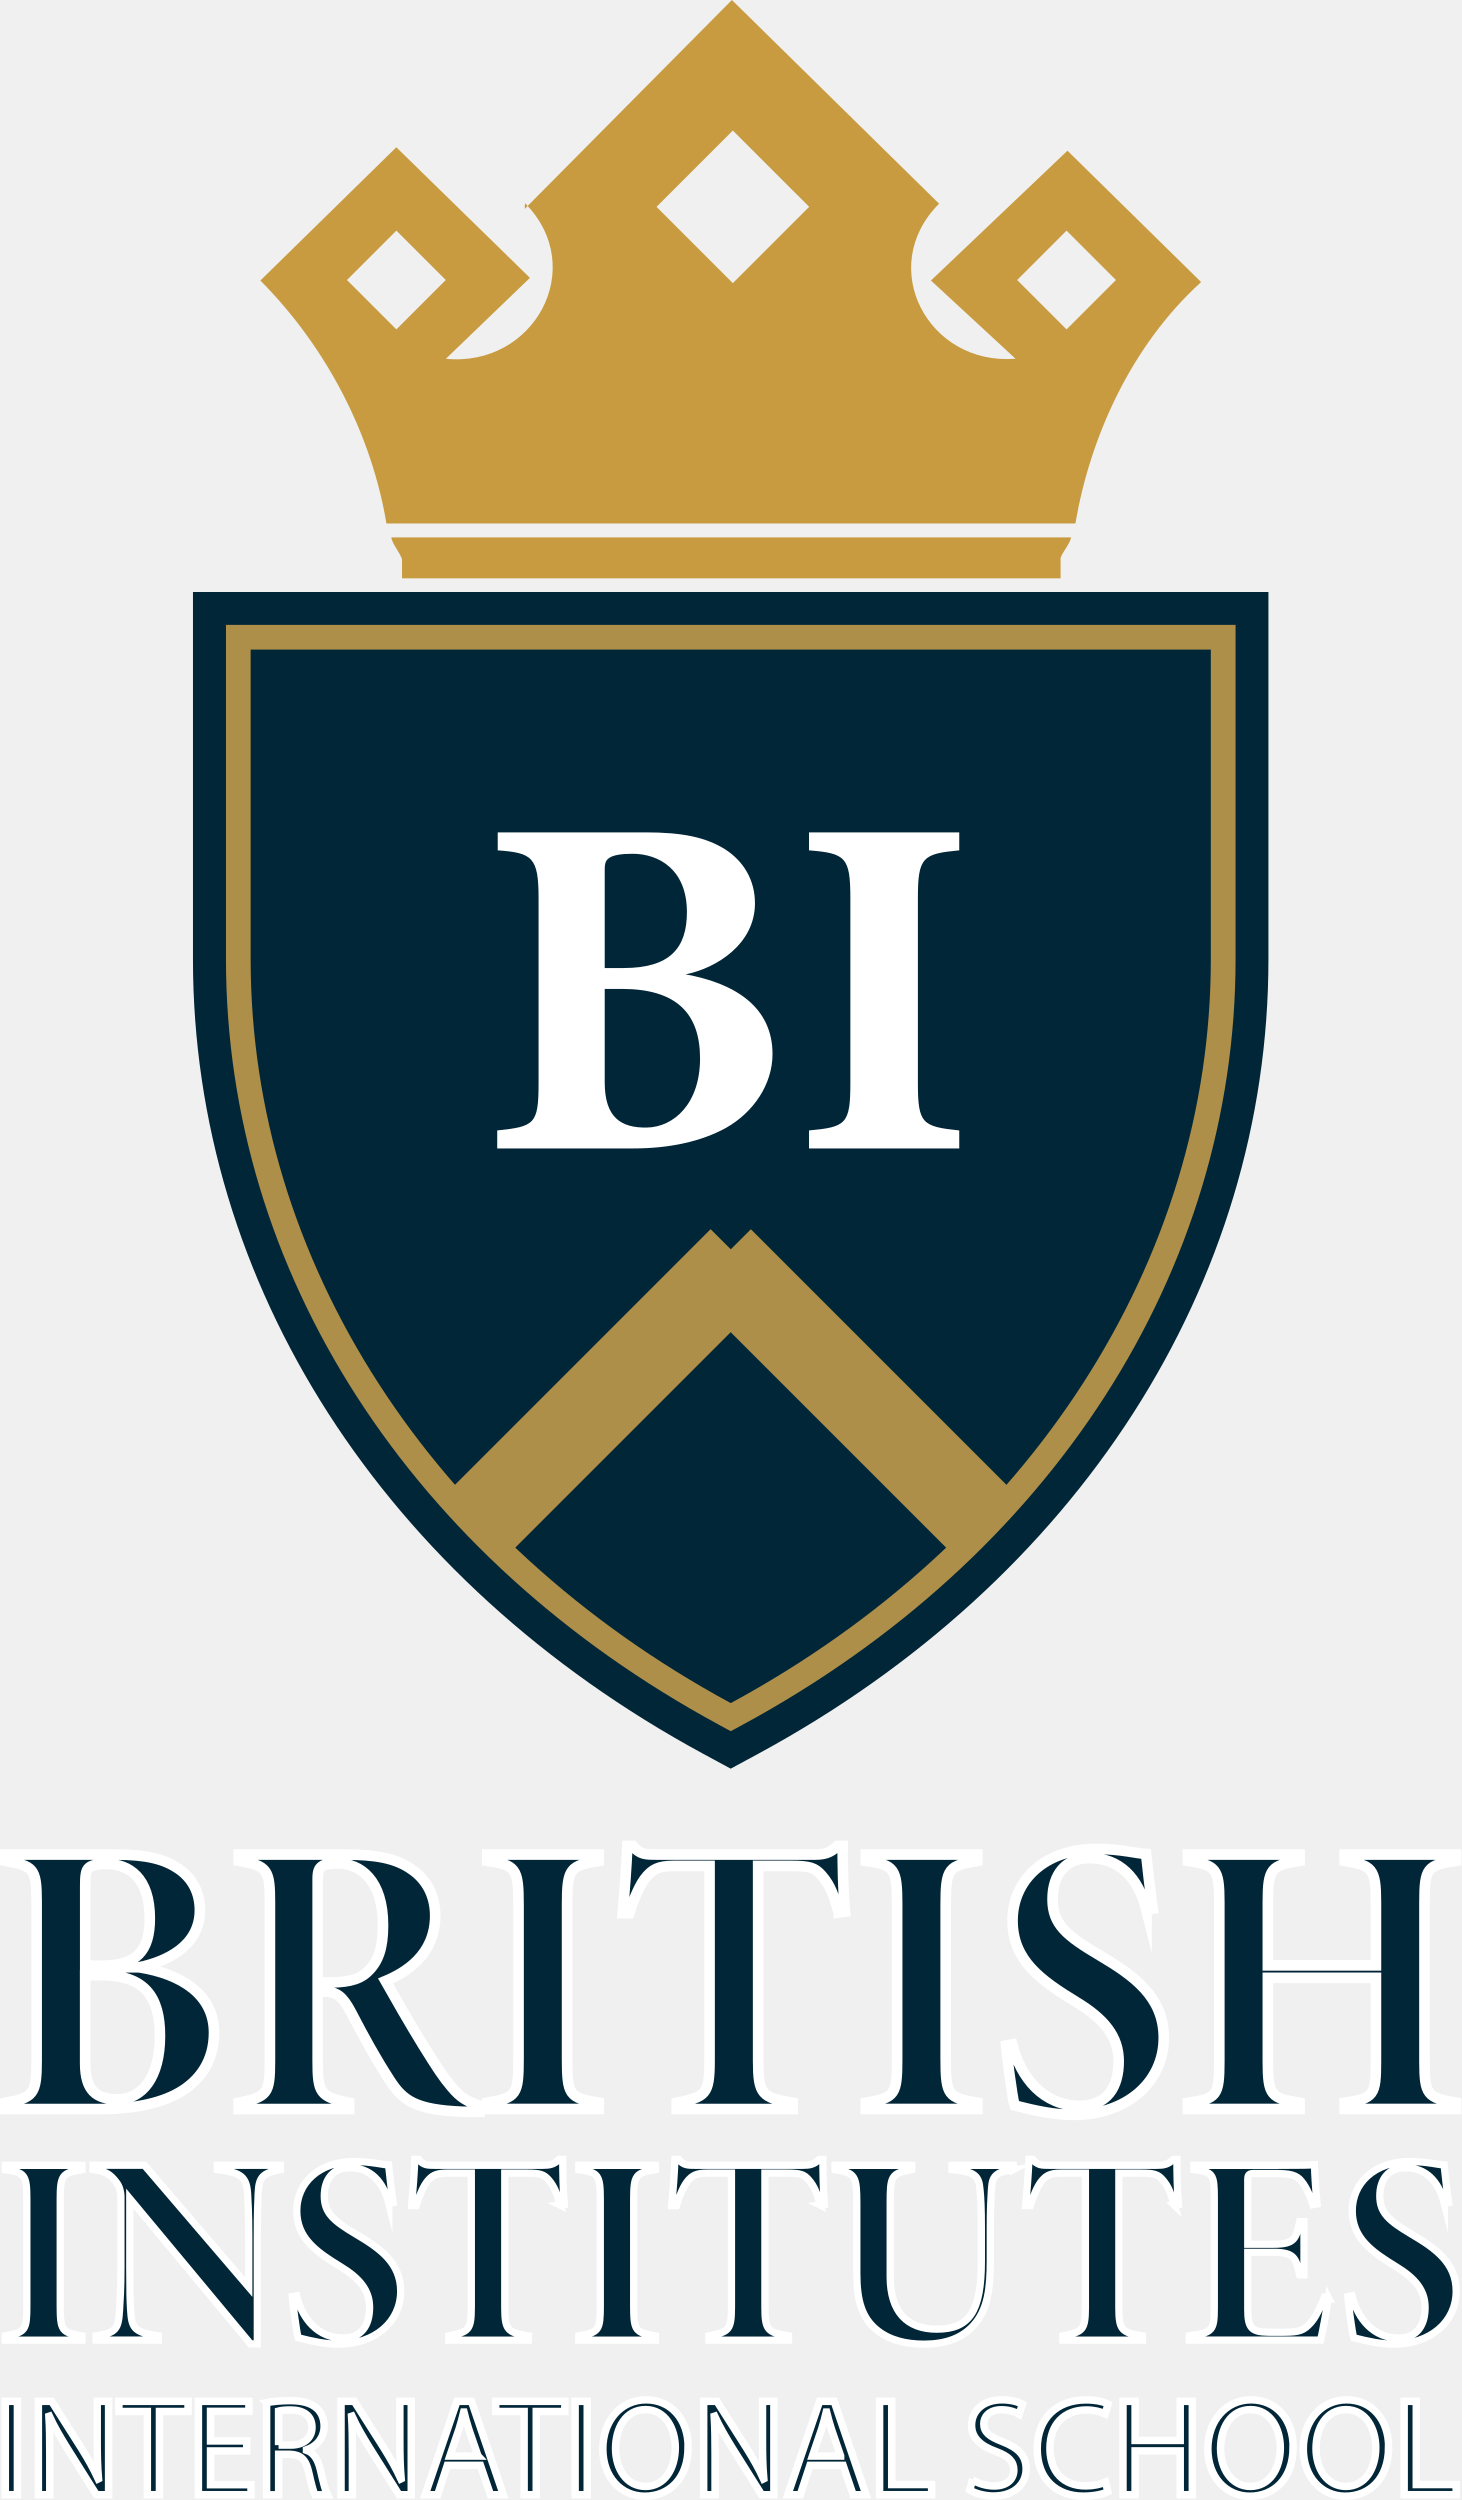
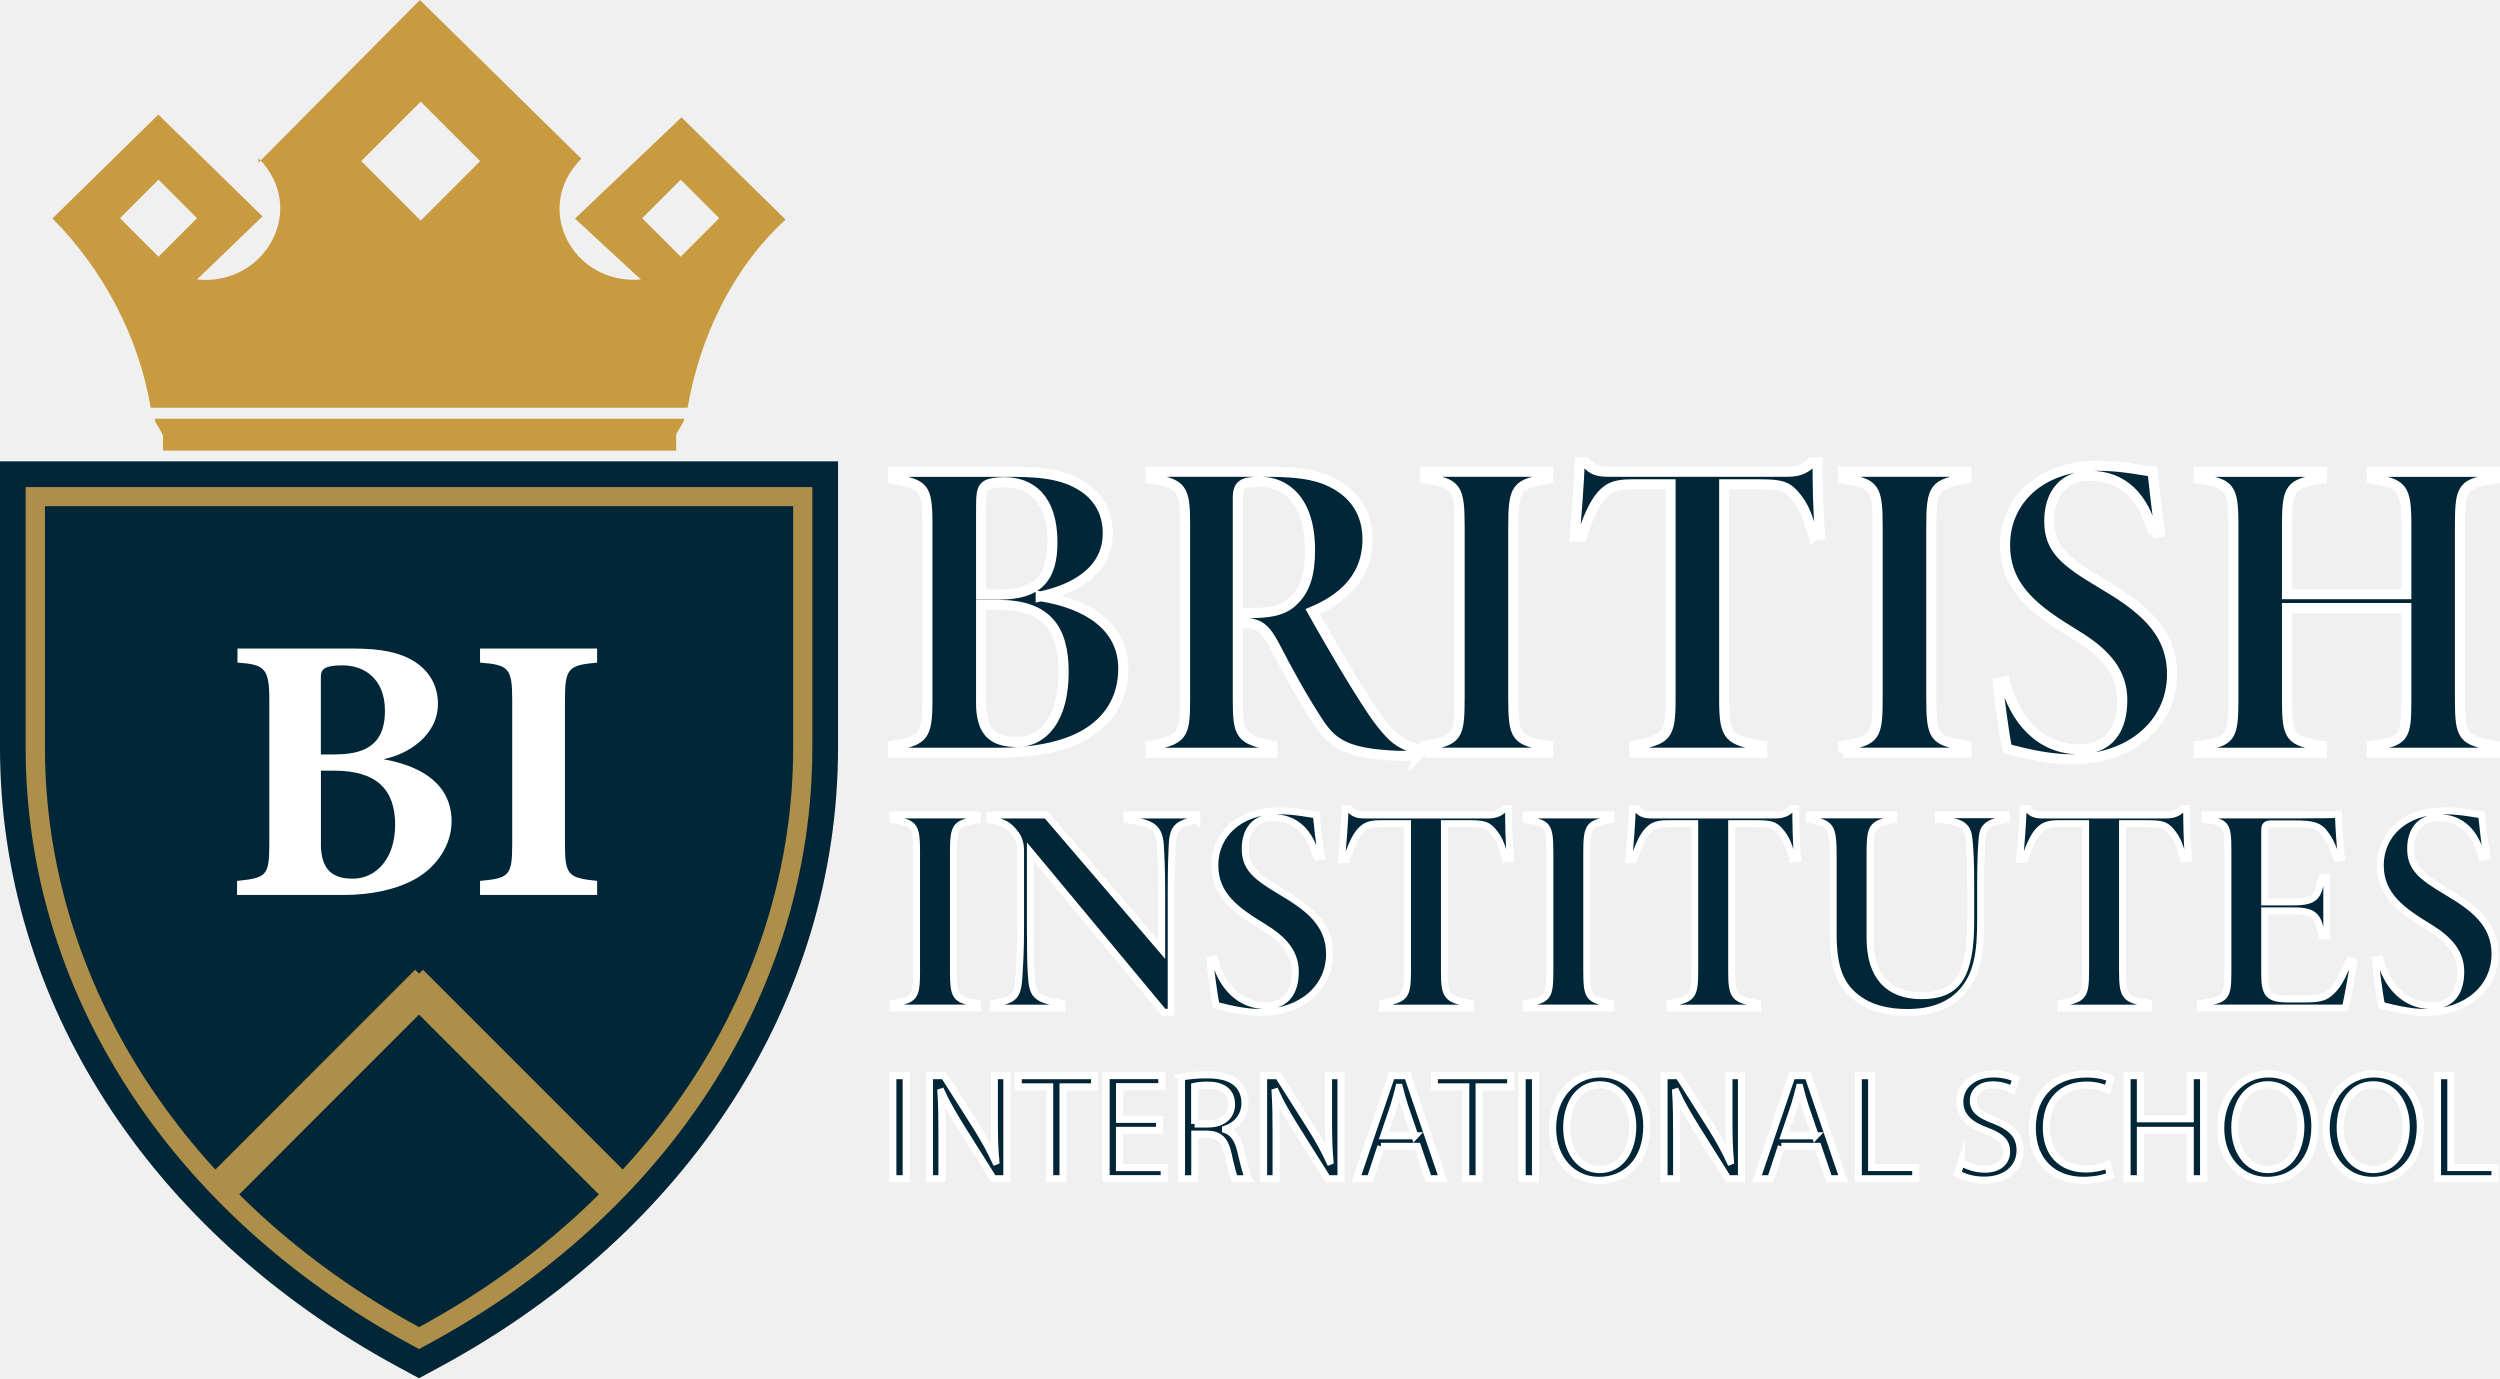
- <svg xmlns="http://www.w3.org/2000/svg" id="Livello_1" data-name="Livello 1" viewBox="0 0 201.46 344.62">
+ <svg xmlns="http://www.w3.org/2000/svg" id="Livello_1" viewBox="0 0 362.78 200">
  <defs>
-     <style>
-       .cls-1 {
-         fill: #fff;
-       }
- 
-       .cls-2 {
-         stroke-width: 1.03px;
-       }
- 
-       .cls-2, .cls-3, .cls-4, .cls-5 {
-         fill: #012638;
-       }
- 
-       .cls-2, .cls-4, .cls-5 {
-         stroke: #fff;
-       }
- 
-       .cls-2, .cls-4, .cls-5, .cls-6 {
-         stroke-miterlimit: 10;
-       }
- 
-       .cls-4 {
-         stroke-width: 1px;
-       }
- 
-       .cls-5 {
-         stroke-width: 1.46px;
-       }
- 
-       .cls-7, .cls-6 {
-         fill: #ae8f49;
-       }
- 
-       .cls-6 {
-         stroke: #ae8f49;
-         stroke-width: 12px;
-       }
- 
-       .cls-8 {
-         fill: #c89b40;
-       }
-     </style>
+     <style>.cls-1{stroke-width:1.03px;}.cls-1,.cls-2,.cls-3{stroke:#fff;}.cls-1,.cls-2,.cls-3,.cls-4{fill:#012638;}.cls-1,.cls-2,.cls-3,.cls-5{stroke-miterlimit:10;}.cls-2{stroke-width:1.46px;}.cls-6{fill:#fff;}.cls-5{fill:none;stroke:#ae8f49;stroke-width:5px;}.cls-7{fill:#ae8f49;}.cls-8{fill:#c89b40;}</style>
  </defs>
-   <g>
-     <g>
-       <g>
-         <g>
-           <path class="cls-3" d="M100.73,243.81l-3.79-2.05c-44.05-23.86-70.34-64.8-70.34-109.51v-50.64h148.25v50.64c0,44.72-26.3,85.66-70.34,109.51l-3.79,2.05ZM42.5,97.5v34.74c0,37.51,21.68,72.15,58.23,93.41,36.55-21.27,58.23-55.9,58.23-93.41v-34.74H42.5Z" />
-           <path class="cls-7" d="M100.73,238.64l-1.62-.88c-42.56-23.05-67.96-62.5-67.96-105.52v-46.1h139.17v46.1c0,43.02-25.41,82.47-67.96,105.52l-1.62.88ZM37.96,92.96v39.28c0,39.93,23.43,76.68,62.77,98.64,39.34-21.95,62.77-58.7,62.77-98.64v-39.28H37.96Z" />
-           <path class="cls-3" d="M34.55,89.55v42.69c0,41.53,24.96,80.2,66.18,102.53h0c41.22-22.33,66.18-60.99,66.18-102.53v-42.69H34.55Z" />
-         </g>
-         <g>
-           <line class="cls-6" x1="64.9" y1="210.98" x2="102.2" y2="173.68" />
-           <line class="cls-6" x1="136.56" y1="210.99" x2="99.26" y2="173.69" />
-         </g>
-       </g>
-       <g>
-         <path class="cls-8" d="M53.94,74.08c.05.81,1.48,2.5,1.48,3.13v2.51h90.78v-2.73c0-.56,1.38-2.1,1.43-2.91H53.94Z" />
-         <path class="cls-8" d="M147.15,20.77l-18.82,17.9,11.66,10.78c-12.08.98-19.26-12.66-10.54-21.37L100.89,0l-28.56,28.8.04-.79c8.79,8.87,1.26,22.64-10.91,21.45l11.59-11.16-18.42-18-18.74,18.37c9.33,9.4,15.37,21.47,17.38,33.49h94.97c2.04-11.95,7.7-24.53,17.33-33.28l-18.42-18.1ZM54.64,45.41l-6.81-6.81,6.81-6.81,6.81,6.81-6.81,6.81ZM101.02,39.03l-10.52-10.52,10.52-10.52,10.52,10.52-10.52,10.52ZM147.02,45.41l-6.81-6.81,6.81-6.81,6.81,6.81-6.81,6.81Z" />
-       </g>
-     </g>
-     <g>
-       <path class="cls-1" d="M94.49,134.31c7.04,1.27,12,4.63,12,10.99,0,4.16-2.61,8.04-6.44,10.19-3.42,1.88-7.78,2.82-12.74,2.82h-18.77v-2.48c5.16-.54,5.7-.87,5.7-6.5v-25.54c0-5.63-.87-6.23-5.63-6.57v-2.48h20.38c5.09,0,8.31.67,10.99,2.35,2.48,1.61,4.09,4.16,4.09,7.44,0,5.56-5.23,8.92-9.59,9.79ZM85.98,133.44c6.37,0,8.71-2.75,8.71-7.71,0-5.83-3.82-8.04-7.51-8.04-1.61,0-2.61.2-3.15.54-.74.47-.67,1.07-.67,2.48v12.74h2.61ZM83.36,149.2c0,4.83,2.21,6.3,5.83,6.23,3.69-.07,7.31-3.28,7.31-9.52s-3.28-9.59-10.79-9.59h-2.35v12.87Z" />
-       <path class="cls-1" d="M111.52,158.31v-2.48c5.09-.47,5.7-.87,5.7-6.5v-25.54c0-5.63-.67-6.17-5.7-6.57v-2.48h20.71v2.48c-5.03.47-5.7.94-5.7,6.57v25.54c0,5.56.6,5.97,5.7,6.5v2.48h-20.71Z" />
-     </g>
-   </g>
-   <g>
-     <g>
-       <path class="cls-5" d="M19.19,271.19c5.83.92,10.31,3.78,10.31,9.01,0,3.94-2,6.64-4.8,8.26s-6.75,2.27-10.85,2.27H.73v-.86c3.83-.7,4.32-1.13,4.32-5.78v-22.02c0-4.7-.54-4.8-4.32-5.56v-.86h15.11c4.48,0,6.8.65,8.74,1.94,1.89,1.29,2.97,3.24,2.97,5.72,0,4.91-4.53,7.07-8.37,7.88ZM14.01,270.97c4.86,0,6.64-2.05,6.64-6.53,0-5.61-2.86-7.5-5.99-7.5-.92,0-1.94.11-2.37.49-.49.38-.54,1.19-.54,2.64v10.9h2.27ZM11.74,284.41c0,3.72,1.46,4.97,4.48,4.97,3.35,0,5.83-2.97,5.83-8.74,0-5.4-2.1-8.37-8.15-8.37h-2.16v12.14Z" />
-       <path class="cls-5" d="M66.19,291.1h-2.43c-6.48-.27-8.2-1.51-10.04-4.37-1.89-2.91-3.56-5.94-5.29-9.28-1.19-2.27-2-2.91-3.83-2.91h-.81v9.5c0,4.53.32,4.97,4.32,5.83v.86h-15.22v-.86c3.99-.86,4.32-1.19,4.32-5.83v-21.75c0-4.53-.32-5.13-4.32-5.78v-.86h14.52c4.43,0,7.12.49,9.34,2.05,2.05,1.4,3.24,3.62,3.24,6.37,0,5.45-4.16,7.88-6.85,9.01.81,1.46,3.67,6.42,5.18,8.85,2.05,3.29,2.75,4.37,3.94,5.77,1.24,1.46,2,1.94,4.1,2.64l-.16.76ZM44.87,273.29c2.59,0,4.48-.22,5.77-1.46,1.51-1.4,2.16-3.29,2.16-6.42,0-6.26-3.13-8.53-6.21-8.53-1.13,0-1.89.11-2.21.38-.38.27-.59.65-.59,1.73v14.3h1.08Z" />
-       <path class="cls-5" d="M67.16,290.72v-.86c4.05-.7,4.32-1.08,4.32-6.1v-21.21c0-5.02-.38-5.45-4.32-6.04v-.86h15.38v.86c-3.94.7-4.37.97-4.37,6.04v21.16c0,5.18.32,5.45,4.37,6.15v.86h-15.38Z" />
-       <path class="cls-5" d="M115.62,263.63c-.65-2.1-1.03-3.62-2.37-5.13-.92-1.03-1.56-1.29-4.32-1.29h-4.42v26.88c0,4.64.54,5.07,4.75,5.78v.86h-15.98v-.86c3.94-.86,4.53-1.03,4.53-5.78v-26.88h-4.91c-2.32,0-2.97.59-3.72,1.4-.92,1.03-1.78,3.02-2.43,5.13h-.92c.27-2.91.54-6.53.65-9.28h.76c.92,1.19,1.78,1.19,3.29,1.19h21.64c1.4,0,2.21-.16,3.29-1.19h.7c0,2.43.05,6.31.32,9.07l-.86.11Z" />
-       <path class="cls-5" d="M119.35,290.72v-.86c4.05-.7,4.32-1.08,4.32-6.1v-21.21c0-5.02-.38-5.45-4.32-6.04v-.86h15.38v.86c-3.94.7-4.37.97-4.37,6.04v21.16c0,5.18.32,5.45,4.37,6.15v.86h-15.38Z" />
-       <path class="cls-5" d="M158.04,263.31c-1.13-4.48-3.72-7.18-7.88-7.18-3.24,0-5.07,2.21-5.07,5.67s1.89,5.02,6.53,7.77c4.64,2.75,8.8,5.67,8.8,11.33,0,6.21-5.23,10.63-12.41,10.63-2.64,0-5.18-.54-8.15-1.3-.32-1.03-1.13-7.39-1.19-8.26l.86-.16c1.19,4.7,4.37,8.47,9.34,8.47,3.72,0,5.34-2.54,5.34-6.15,0-3.4-2-5.83-5.83-8.15-4.86-2.97-8.8-5.72-8.8-11.23s4.37-9.88,11.55-9.88c3.29,0,5.72.65,6.85.7.22,2,.54,4.97.92,7.56l-.86.16Z" />
-       <path class="cls-5" d="M200.73,256.51c-3.99.59-4.37.97-4.37,5.72v21.91c0,4.64.38,5.02,4.37,5.72v.86h-15.38v-.86c4.05-.59,4.32-1.03,4.32-5.72v-11.5h-14.9v11.5c0,4.75.43,5.07,4.37,5.72v.86h-15.38v-.86c3.94-.54,4.32-.92,4.32-5.72v-21.91c0-4.75-.49-5.07-4.32-5.72v-.86h15.38v.86c-3.89.65-4.37.97-4.37,5.72v8.69h14.9v-8.69c0-4.7-.54-5.07-4.32-5.72v-.86h15.38v.86Z" />
-     </g>
-     <g>
-       <path class="cls-4" d="M.73,322.58v-.59c2.78-.48,2.97-.74,2.97-4.19v-14.57c0-3.45-.26-3.75-2.97-4.15v-.59h10.57v.59c-2.71.48-3,.67-3,4.15v14.54c0,3.56.22,3.75,3,4.23v.59H.73Z" />
-       <path class="cls-4" d="M38.66,299.07c-2.45.52-3,.93-3.08,3.45-.04,1.15-.11,2.08-.11,5.93v14.65h-.93l-16.65-20.02v9.49c0,3.45.04,4.52.11,5.75.15,2.52.37,3.19,3.82,3.67v.59h-8.57v-.59c2.78-.41,3.08-.96,3.23-3.56.07-1.33.19-2.78.19-5.86v-9.72c0-.78-.22-1.48-.59-1.97-.96-1.3-1.63-1.56-3.26-1.82v-.59h7.08l14.39,16.8v-6.82c0-3.86-.11-4.82-.15-5.86-.11-2.6-.96-3.11-4.19-3.52v-.59h8.71v.59Z" />
-       <path class="cls-4" d="M53.6,303.75c-.78-3.08-2.56-4.93-5.41-4.93-2.22,0-3.49,1.52-3.49,3.89s1.3,3.45,4.49,5.34c3.19,1.89,6.04,3.89,6.04,7.79,0,4.26-3.6,7.3-8.53,7.3-1.82,0-3.56-.37-5.6-.89-.22-.7-.78-5.08-.82-5.67l.59-.11c.82,3.23,3,5.82,6.41,5.82,2.56,0,3.67-1.74,3.67-4.23,0-2.34-1.37-4-4-5.6-3.34-2.04-6.04-3.93-6.04-7.71s3-6.79,7.94-6.79c2.26,0,3.93.45,4.71.48.15,1.37.37,3.41.63,5.19l-.59.11Z" />
-       <path class="cls-4" d="M77.22,303.97c-.45-1.45-.7-2.48-1.63-3.52-.63-.7-1.08-.89-2.97-.89h-3.04v18.47c0,3.19.37,3.49,3.26,3.97v.59h-10.98v-.59c2.71-.59,3.11-.7,3.11-3.97v-18.47h-3.37c-1.59,0-2.04.41-2.56.96-.63.7-1.22,2.08-1.67,3.52h-.63c.19-2,.37-4.49.44-6.38h.52c.63.82,1.22.82,2.26.82h14.87c.96,0,1.52-.11,2.26-.82h.48c0,1.67.04,4.34.22,6.23l-.59.07Z" />
-       <path class="cls-4" d="M79.78,322.58v-.59c2.78-.48,2.97-.74,2.97-4.19v-14.57c0-3.45-.26-3.75-2.97-4.15v-.59h10.57v.59c-2.71.48-3,.67-3,4.15v14.54c0,3.56.22,3.75,3,4.23v.59h-10.57Z" />
-       <path class="cls-4" d="M113.08,303.97c-.45-1.45-.7-2.48-1.63-3.52-.63-.7-1.08-.89-2.97-.89h-3.04v18.47c0,3.19.37,3.49,3.26,3.97v.59h-10.98v-.59c2.71-.59,3.11-.7,3.11-3.97v-18.47h-3.37c-1.59,0-2.04.41-2.56.96-.63.7-1.22,2.08-1.67,3.52h-.63c.19-2,.37-4.49.44-6.38h.52c.63.82,1.22.82,2.26.82h14.87c.96,0,1.52-.11,2.26-.82h.48c0,1.67.04,4.34.22,6.23l-.59.07Z" />
-       <path class="cls-4" d="M139.7,299.07c-2.93.33-2.93,1.37-3.04,2.89-.07,1.11-.15,2.48-.15,5.23v4.38c0,3.89-.33,6.82-2.37,9.05-1.59,1.71-3.82,2.52-6.79,2.52-2.41,0-4.75-.52-6.53-2-1.97-1.63-2.71-3.93-2.71-7.75v-9.64c0-3.82-.22-4.23-3-4.67v-.59h10.57v.59c-2.86.52-2.97.85-2.97,4.67v10.09c0,4.86,2.34,7.23,6.41,7.23,4.45,0,6.16-2.34,6.16-9.38v-4.49c0-2.74-.07-4.23-.19-5.38-.15-1.82-.59-2.48-3.86-2.74v-.59h8.45v.59Z" />
-       <path class="cls-4" d="M161.87,303.97c-.45-1.45-.7-2.48-1.63-3.52-.63-.7-1.08-.89-2.97-.89h-3.04v18.47c0,3.19.37,3.49,3.26,3.97v.59h-10.98v-.59c2.71-.59,3.11-.7,3.11-3.97v-18.47h-3.37c-1.59,0-2.04.41-2.56.96-.63.7-1.22,2.08-1.67,3.52h-.63c.19-2,.37-4.49.45-6.38h.52c.63.82,1.22.82,2.26.82h14.87c.96,0,1.52-.11,2.26-.82h.48c0,1.67.04,4.34.22,6.23l-.59.07Z" />
-       <path class="cls-4" d="M183.12,316.76c-.19,1.3-.85,4.93-1.08,5.82h-18.1v-.59c3.19-.45,3.45-.63,3.45-3.93v-15.05c0-3.34-.19-3.63-2.82-3.93v-.59h11.24c3.63,0,5.08-.04,5.38-.07.04,1.41.19,3.78.37,5.38l-.59.11c-.3-.93-.78-2.3-1.59-3.26-.67-.82-1.48-1.04-3.67-1.04h-2.78c-.78,0-.93.15-.93.89v8.86h3.6c2.93,0,3.04-.82,3.56-3.11h.59v7.34h-.59c-.52-2.19-.63-3.11-3.56-3.11h-3.6v7.9c0,2.6.56,3.08,2.86,3.11h2.19c2.19,0,2.71-.3,3.63-1.3.67-.74,1.26-2,1.89-3.52l.56.11Z" />
-       <path class="cls-4" d="M199.1,303.75c-.78-3.08-2.56-4.93-5.41-4.93-2.23,0-3.49,1.52-3.49,3.89s1.3,3.45,4.49,5.34c3.19,1.89,6.04,3.89,6.04,7.79,0,4.26-3.6,7.3-8.53,7.3-1.82,0-3.56-.37-5.6-.89-.22-.7-.78-5.08-.82-5.67l.59-.11c.82,3.23,3,5.82,6.41,5.82,2.56,0,3.67-1.74,3.67-4.23,0-2.34-1.37-4-4-5.6-3.34-2.04-6.04-3.93-6.04-7.71s3-6.79,7.94-6.79c2.26,0,3.93.45,4.71.48.15,1.37.37,3.41.63,5.19l-.59.11Z" />
-     </g>
-     <g>
-       <path class="cls-2" d="M2.4,331.02v12.87H.73v-12.87h1.67Z" />
-       <path class="cls-2" d="M5.29,343.89v-12.87h1.83l4.12,6.5c.94,1.51,1.69,2.86,2.3,4.19l.04-.02c-.15-1.72-.18-3.29-.18-5.28v-5.39h1.57v12.87h-1.69l-4.09-6.52c-.89-1.44-1.75-2.91-2.39-4.31l-.06.02c.1,1.63.12,3.18.12,5.31v5.5h-1.57Z" />
-       <path class="cls-2" d="M20.31,332.42h-3.92v-1.4h9.53v1.4h-3.94v11.47h-1.67v-11.47Z" />
-       <path class="cls-2" d="M34.01,337.86h-4.99v4.65h5.58v1.38h-7.25v-12.87h6.96v1.38h-5.29v4.08h4.99v1.38Z" />
-       <path class="cls-2" d="M36.74,331.2c.84-.17,2.05-.28,3.2-.28,1.76,0,2.93.34,3.73,1.06.64.56,1.01,1.44,1.01,2.45,0,1.69-1.08,2.81-2.43,3.28v.05c.98.34,1.57,1.27,1.89,2.61.42,1.8.73,3.03.99,3.53h-1.72c-.2-.37-.49-1.47-.85-3.08-.38-1.76-1.08-2.45-2.58-2.5h-1.57v5.58h-1.66v-12.69ZM38.4,337.05h1.7c1.78,0,2.91-.97,2.91-2.44,0-1.67-1.21-2.4-2.96-2.4-.81,0-1.36.07-1.65.15v4.7Z" />
-       <path class="cls-2" d="M47.01,343.89v-12.87h1.83l4.12,6.5c.94,1.51,1.69,2.86,2.3,4.19l.04-.02c-.15-1.72-.18-3.29-.18-5.28v-5.39h1.57v12.87h-1.69l-4.09-6.52c-.89-1.44-1.75-2.91-2.39-4.31l-.06.02c.1,1.63.12,3.18.12,5.31v5.5h-1.57Z" />
-       <path class="cls-2" d="M61.66,339.84l-1.33,4.05h-1.72l4.38-12.87h2l4.4,12.87h-1.78l-1.38-4.05h-4.56ZM65.89,338.55l-1.27-3.7c-.28-.84-.47-1.61-.66-2.35h-.04c-.18.75-.39,1.54-.64,2.33l-1.27,3.73h3.89Z" />
-       <path class="cls-2" d="M72.25,332.42h-3.92v-1.4h9.53v1.4h-3.94v11.47h-1.67v-11.47Z" />
-       <path class="cls-2" d="M80.95,331.02v12.87h-1.67v-12.87h1.67Z" />
-       <path class="cls-2" d="M94.85,337.33c0,4.42-2.69,6.77-5.97,6.77s-5.78-2.64-5.78-6.53,2.52-6.76,5.96-6.76,5.8,2.69,5.8,6.52ZM84.85,337.53c0,2.75,1.5,5.22,4.12,5.22s4.12-2.42,4.12-5.35c0-2.56-1.34-5.24-4.1-5.24s-4.14,2.55-4.14,5.37Z" />
-       <path class="cls-2" d="M97,343.89v-12.87h1.83l4.12,6.5c.94,1.51,1.69,2.86,2.3,4.19l.04-.02c-.15-1.72-.18-3.29-.18-5.28v-5.39h1.57v12.87h-1.69l-4.09-6.52c-.89-1.44-1.75-2.91-2.39-4.31l-.06.02c.1,1.63.12,3.18.12,5.31v5.5h-1.57Z" />
-       <path class="cls-2" d="M111.65,339.84l-1.33,4.05h-1.72l4.38-12.87h2l4.4,12.87h-1.78l-1.38-4.05h-4.56ZM115.88,338.55l-1.27-3.7c-.28-.84-.47-1.61-.66-2.35h-.05c-.18.75-.39,1.54-.64,2.33l-1.27,3.73h3.89Z" />
-       <path class="cls-2" d="M121.25,331.02h1.67v11.47h5.5v1.4h-7.17v-12.87Z" />
-       <path class="cls-2" d="M134.09,341.86c.74.47,1.83.83,2.97.83,1.7,0,2.7-.89,2.7-2.19,0-1.19-.7-1.9-2.43-2.55-2.1-.75-3.4-1.85-3.4-3.65,0-2,1.67-3.49,4.17-3.49,1.31,0,2.28.3,2.84.62l-.46,1.36c-.41-.24-1.27-.61-2.43-.61-1.77,0-2.44,1.05-2.44,1.92,0,1.19.78,1.78,2.56,2.47,2.18.86,3.28,1.9,3.28,3.79s-1.45,3.71-4.5,3.71c-1.24,0-2.6-.38-3.29-.84l.44-1.39Z" />
-       <path class="cls-2" d="M152.72,343.48c-.6.3-1.83.61-3.4.61-3.63,0-6.34-2.29-6.34-6.52s2.72-6.75,6.72-6.75c1.59,0,2.62.34,3.05.57l-.41,1.35c-.63-.3-1.52-.53-2.59-.53-3.02,0-5.02,1.93-5.02,5.31,0,3.15,1.81,5.16,4.93,5.16,1.02,0,2.05-.21,2.73-.53l.33,1.33Z" />
-       <path class="cls-2" d="M156.47,331.02v5.39h6.22v-5.39h1.67v12.87h-1.67v-6.04h-6.22v6.04h-1.67v-12.87h1.67Z" />
-       <path class="cls-2" d="M178.25,337.33c0,4.42-2.69,6.77-5.97,6.77s-5.78-2.64-5.78-6.53,2.52-6.76,5.96-6.76,5.8,2.69,5.8,6.52ZM168.25,337.53c0,2.75,1.5,5.22,4.12,5.22s4.12-2.42,4.12-5.35c0-2.56-1.34-5.24-4.1-5.24s-4.14,2.55-4.14,5.37Z" />
-       <path class="cls-2" d="M191.41,337.33c0,4.42-2.69,6.77-5.97,6.77s-5.78-2.64-5.78-6.53,2.52-6.76,5.96-6.76,5.8,2.69,5.8,6.52ZM181.41,337.53c0,2.75,1.5,5.22,4.12,5.22s4.12-2.42,4.12-5.35c0-2.56-1.34-5.24-4.1-5.24s-4.14,2.55-4.14,5.37Z" />
-       <path class="cls-2" d="M193.56,331.02h1.67v11.47h5.5v1.4h-7.17v-12.87Z" />
-     </g>
-   </g>
+   <path class="cls-4" d="M60.81,200l-3.11-1.68C21.57,178.74,0,145.16,0,108.48v-41.54h121.61v41.54c0,36.68-21.57,70.26-57.7,89.84l-3.11,1.68ZM13.04,79.98v28.5c0,30.77,17.79,59.18,47.77,76.63,29.98-17.45,47.77-45.86,47.77-76.63v-28.5H13.04Z" />
+   <path class="cls-7" d="M60.81,195.76l-1.33-.72C24.57,176.13,3.72,143.77,3.72,108.49v-37.81h114.16v37.81c0,35.29-20.84,67.65-55.75,86.56l-1.33.72ZM9.31,76.26v32.23c0,32.76,19.22,62.91,51.49,80.91,32.28-18.01,51.49-48.16,51.49-80.91v-32.23H9.31Z" />
+   <path class="cls-4" d="M6.52,73.46v35.02c0,34.07,20.47,65.79,54.29,84.1h0c33.82-18.32,54.29-50.03,54.29-84.1v-35.02H6.52Z" />
+   <line class="cls-5" x1="31.42" y1="173.08" x2="62.01" y2="142.48" />
+   <path class="cls-5" d="M90.2,173.08l-30.59-30.59,30.59,30.59Z" />
+   <path class="cls-8" d="M22.43,60.76c.04.66,1.22,2.05,1.22,2.57v2.06h74.47v-2.24c0-.46,1.14-1.73,1.17-2.39H22.43Z" />
+   <path class="cls-8" d="M98.88,17.04l-15.44,14.68,9.56,8.84c-9.91.81-15.8-10.38-8.64-17.53L60.93,0l-23.43,23.62.03-.65c7.22,7.28,1.03,18.58-8.95,17.59l9.51-9.16-15.11-14.77-15.37,15.07c7.66,7.71,12.61,17.61,14.26,27.47h77.91c1.68-9.8,6.32-20.12,14.22-27.3l-15.12-14.85h0ZM23,37.25l-5.59-5.59,5.59-5.59,5.59,5.59-5.59,5.59ZM61.05,32.01l-8.63-8.63,8.63-8.63,8.63,8.63s-8.63,8.63-8.63,8.63ZM98.78,37.25l-5.59-5.59,5.59-5.59,5.59,5.59-5.59,5.59h0Z" />
+   <path class="cls-6" d="M55.69,110.18c5.77,1.05,9.84,3.79,9.84,9.02,0,3.41-2.14,6.6-5.28,8.36-2.8,1.54-6.38,2.31-10.45,2.31h-15.4v-2.04c4.24-.44,4.68-.71,4.68-5.34v-20.95c0-4.62-.71-5.11-4.62-5.39v-2.04h16.72c4.18,0,6.82.55,9.02,1.92,2.04,1.32,3.35,3.41,3.35,6.1,0,4.56-4.29,7.31-7.86,8.03h0ZM48.71,109.47c5.23,0,7.15-2.25,7.15-6.32,0-4.79-3.14-6.6-6.16-6.6-1.32,0-2.14.16-2.59.44-.6.39-.55.88-.55,2.04v10.45h2.14ZM46.56,122.39c0,3.96,1.81,5.17,4.79,5.11,3.03-.05,5.99-2.69,5.99-7.81s-2.69-7.86-8.85-7.86h-1.92v10.56h0Z" />
+   <path class="cls-6" d="M69.66,129.87v-2.04c4.18-.39,4.67-.71,4.67-5.34v-20.95c0-4.62-.55-5.06-4.67-5.39v-2.04h16.99v2.04c-4.13.39-4.67.77-4.67,5.39v20.95c0,4.56.5,4.89,4.67,5.34v2.04h-16.99Z" />
+   <path class="cls-2" d="M151.02,86.53c6.78,1.07,11.98,4.39,11.98,10.48,0,4.58-2.32,7.72-5.58,9.6-3.26,1.88-7.84,2.63-12.61,2.63h-15.25v-1c4.46-.82,5.02-1.32,5.02-6.71v-25.6c0-5.46-.63-5.58-5.02-6.46v-1h17.57c5.21,0,7.9.75,10.17,2.26,2.2,1.51,3.45,3.76,3.45,6.65,0,5.71-5.27,8.22-9.73,9.16h0ZM145,86.28c5.64,0,7.72-2.39,7.72-7.59,0-6.52-3.32-8.72-6.96-8.72-1.07,0-2.26.12-2.76.56-.56.44-.63,1.38-.63,3.07v12.68h2.63ZM142.36,101.9c0,4.33,1.69,5.77,5.21,5.77,3.89,0,6.78-3.45,6.78-10.16,0-6.27-2.45-9.73-9.47-9.73h-2.51v14.12h0Z" />
+   <path class="cls-2" d="M205.66,109.68h-2.82c-7.53-.31-9.54-1.76-11.67-5.08-2.2-3.39-4.14-6.9-6.15-10.79-1.38-2.63-2.32-3.39-4.46-3.39h-.94v11.04c0,5.27.37,5.77,5.02,6.78v1h-17.69v-1c4.64-1,5.02-1.38,5.02-6.78v-25.29c0-5.27-.37-5.96-5.02-6.71v-1h16.88c5.14,0,8.28.56,10.85,2.39,2.39,1.63,3.76,4.2,3.76,7.41,0,6.34-4.83,9.16-7.97,10.48.94,1.69,4.27,7.47,6.02,10.29,2.39,3.83,3.2,5.08,4.58,6.71,1.44,1.69,2.32,2.26,4.77,3.07l-.19.88h0ZM180.88,88.98c3.01,0,5.21-.25,6.71-1.69,1.76-1.63,2.51-3.83,2.51-7.47,0-7.28-3.64-9.91-7.22-9.91-1.32,0-2.2.12-2.57.44-.44.31-.69.75-.69,2.01v16.63h1.26Z" />
+   <path class="cls-2" d="M206.79,109.24v-1c4.71-.82,5.02-1.26,5.02-7.09v-24.66c0-5.83-.44-6.34-5.02-7.03v-1h17.88v1c-4.58.82-5.08,1.13-5.08,7.03v24.59c0,6.02.37,6.34,5.08,7.15v1h-17.88Z" />
+   <path class="cls-2" d="M263.12,77.75c-.75-2.45-1.19-4.2-2.76-5.96-1.07-1.19-1.82-1.51-5.02-1.51h-5.14v31.24c0,5.39.63,5.9,5.52,6.71v1h-18.57v-1c4.58-1,5.27-1.19,5.27-6.71v-31.24h-5.71c-2.7,0-3.45.69-4.33,1.63-1.07,1.19-2.07,3.51-2.82,5.96h-1.07c.31-3.39.63-7.59.75-10.79h.88c1.07,1.38,2.07,1.38,3.83,1.38h25.16c1.63,0,2.57-.19,3.83-1.38h.81c0,2.82.06,7.34.38,10.54l-1,.12h0Z" />
+   <path class="cls-2" d="M267.45,109.24v-1c4.71-.82,5.02-1.26,5.02-7.09v-24.66c0-5.83-.44-6.34-5.02-7.03v-1h17.88v1c-4.58.82-5.08,1.13-5.08,7.03v24.59c0,6.02.38,6.34,5.08,7.15v1h-17.88Z" />
+   <path class="cls-2" d="M312.43,77.38c-1.32-5.21-4.33-8.34-9.16-8.34-3.76,0-5.9,2.57-5.9,6.59s2.2,5.83,7.59,9.03c5.39,3.2,10.23,6.59,10.23,13.17,0,7.22-6.08,12.36-14.43,12.36-3.07,0-6.02-.63-9.47-1.51-.38-1.19-1.32-8.59-1.38-9.6l1-.19c1.38,5.46,5.08,9.85,10.85,9.85,4.33,0,6.21-2.95,6.21-7.15,0-3.95-2.32-6.78-6.78-9.47-5.65-3.45-10.23-6.65-10.23-13.05s5.08-11.48,13.42-11.48c3.83,0,6.65.75,7.97.82.25,2.32.63,5.77,1.07,8.78l-1,.19h0Z" />
+   <path class="cls-2" d="M362.05,69.47c-4.64.69-5.08,1.13-5.08,6.65v25.47c0,5.39.44,5.83,5.08,6.65v1h-17.88v-1c4.71-.69,5.02-1.19,5.02-6.65v-13.36h-17.32v13.36c0,5.52.5,5.9,5.08,6.65v1h-17.88v-1c4.58-.63,5.02-1.07,5.02-6.65v-25.47c0-5.52-.56-5.9-5.02-6.65v-1h17.88v1c-4.52.75-5.08,1.13-5.08,6.65v10.1h17.32v-10.1c0-5.46-.63-5.9-5.02-6.65v-1h17.88v1Z" />
+   <path class="cls-3" d="M129.56,146.28v-.69c3.23-.56,3.45-.86,3.45-4.87v-16.94c0-4.01-.3-4.35-3.45-4.83v-.69h12.28v.69c-3.15.56-3.49.77-3.49,4.83v16.9c0,4.14.26,4.35,3.49,4.91v.69h-12.28Z" />
+   <path class="cls-3" d="M173.66,118.95c-2.85.6-3.49,1.08-3.58,4.01-.04,1.33-.13,2.42-.13,6.9v17.03h-1.08l-19.35-23.27v11.03c0,4.01.04,5.26.13,6.68.17,2.93.43,3.71,4.44,4.27v.69h-9.96v-.69c3.23-.47,3.58-1.12,3.75-4.14.09-1.55.22-3.23.22-6.81v-11.29c0-.9-.26-1.72-.69-2.29-1.12-1.51-1.89-1.81-3.79-2.11v-.69h8.23l16.73,19.52v-7.93c0-4.48-.13-5.61-.17-6.81-.13-3.02-1.12-3.62-4.87-4.09v-.69h10.13v.69h0Z" />
+   <path class="cls-3" d="M191.03,124.38c-.9-3.58-2.98-5.73-6.29-5.73-2.59,0-4.05,1.77-4.05,4.52s1.51,4.01,5.21,6.21,7.03,4.52,7.03,9.05c0,4.96-4.18,8.49-9.92,8.49-2.11,0-4.14-.43-6.51-1.03-.26-.82-.9-5.91-.95-6.6l.69-.13c.95,3.75,3.49,6.77,7.46,6.77,2.98,0,4.27-2.03,4.27-4.91,0-2.72-1.59-4.65-4.65-6.51-3.88-2.37-7.03-4.57-7.03-8.96s3.49-7.89,9.23-7.89c2.63,0,4.57.52,5.48.56.17,1.59.43,3.97.73,6.04l-.69.13h0Z" />
+   <path class="cls-3" d="M218.48,124.64c-.52-1.68-.82-2.89-1.9-4.09-.73-.82-1.25-1.03-3.45-1.03h-3.53v21.47c0,3.71.43,4.05,3.79,4.61v.69h-12.76v-.69c3.15-.69,3.62-.82,3.62-4.61v-21.47h-3.92c-1.86,0-2.37.47-2.98,1.12-.73.82-1.42,2.42-1.94,4.09h-.73c.22-2.33.43-5.21.52-7.41h.6c.73.95,1.42.95,2.63.95h17.29c1.12,0,1.77-.13,2.63-.95h.56c0,1.94.04,5.04.26,7.24l-.69.09h0Z" />
+   <path class="cls-3" d="M221.46,146.28v-.69c3.23-.56,3.45-.86,3.45-4.87v-16.94c0-4.01-.3-4.35-3.45-4.83v-.69h12.28v.69c-3.15.56-3.49.77-3.49,4.83v16.9c0,4.14.26,4.35,3.49,4.91v.69h-12.28Z" />
+   <path class="cls-3" d="M260.16,124.64c-.52-1.68-.82-2.89-1.9-4.09-.73-.82-1.25-1.03-3.45-1.03h-3.53v21.47c0,3.71.43,4.05,3.79,4.61v.69h-12.76v-.69c3.15-.69,3.62-.82,3.62-4.61v-21.47h-3.92c-1.86,0-2.37.47-2.98,1.12-.73.82-1.42,2.42-1.94,4.09h-.73c.22-2.33.43-5.21.52-7.41h.6c.73.95,1.42.95,2.63.95h17.29c1.12,0,1.77-.13,2.63-.95h.56c0,1.94.04,5.04.26,7.24l-.69.09h0Z" />
+   <path class="cls-3" d="M291.11,118.95c-3.41.39-3.41,1.59-3.53,3.36-.09,1.29-.17,2.89-.17,6.08v5.08c0,4.52-.39,7.93-2.76,10.52-1.85,1.98-4.44,2.93-7.89,2.93-2.8,0-5.52-.6-7.59-2.33-2.29-1.9-3.15-4.57-3.15-9.01v-11.21c0-4.44-.26-4.91-3.49-5.43v-.69h12.28v.69c-3.32.6-3.45.99-3.45,5.43v11.72c0,5.65,2.72,8.4,7.46,8.4,5.17,0,7.16-2.72,7.16-10.91v-5.22c0-3.19-.09-4.91-.22-6.25-.17-2.11-.69-2.89-4.48-3.19v-.69h9.83v.69h0Z" />
+   <path class="cls-3" d="M316.88,124.64c-.52-1.68-.82-2.89-1.9-4.09-.73-.82-1.25-1.03-3.45-1.03h-3.53v21.47c0,3.71.43,4.05,3.79,4.61v.69h-12.76v-.69c3.15-.69,3.62-.82,3.62-4.61v-21.47h-3.92c-1.85,0-2.37.47-2.98,1.12-.73.82-1.42,2.42-1.94,4.09h-.73c.22-2.33.43-5.21.52-7.41h.6c.73.95,1.42.95,2.63.95h17.29c1.12,0,1.77-.13,2.63-.95h.56c0,1.94.04,5.04.26,7.24l-.69.09h0Z" />
+   <path class="cls-3" d="M341.58,139.51c-.22,1.51-.99,5.73-1.25,6.77h-21.04v-.69c3.71-.52,4.01-.73,4.01-4.57v-17.5c0-3.88-.22-4.22-3.28-4.57v-.69h13.06c4.22,0,5.91-.04,6.25-.09.04,1.64.22,4.4.43,6.25l-.69.13c-.34-1.08-.9-2.67-1.86-3.79-.77-.95-1.72-1.21-4.27-1.21h-3.23c-.9,0-1.08.17-1.08,1.03v10.3h4.18c3.41,0,3.53-.95,4.14-3.62h.69v8.53h-.69c-.6-2.54-.73-3.62-4.14-3.62h-4.18v9.18c0,3.02.65,3.58,3.32,3.62h2.54c2.54,0,3.15-.34,4.22-1.51.77-.86,1.46-2.33,2.2-4.09l.65.13h0Z" />
+   <path class="cls-3" d="M360.15,124.38c-.9-3.58-2.98-5.73-6.29-5.73-2.59,0-4.05,1.77-4.05,4.52s1.51,4.01,5.21,6.21,7.03,4.52,7.03,9.05c0,4.96-4.18,8.49-9.92,8.49-2.11,0-4.14-.43-6.51-1.03-.26-.82-.9-5.91-.95-6.6l.69-.13c.95,3.75,3.49,6.77,7.46,6.77,2.98,0,4.27-2.03,4.27-4.91,0-2.72-1.59-4.65-4.65-6.51-3.88-2.37-7.03-4.57-7.03-8.96s3.49-7.89,9.23-7.89c2.63,0,4.57.52,5.47.56.17,1.59.43,3.97.73,6.04l-.69.13h0Z" />
+   <path class="cls-1" d="M131.5,156.09v14.96h-1.94v-14.96s1.94,0,1.94,0Z" />
+   <path class="cls-1" d="M134.87,171.05v-14.96h2.12l4.79,7.56c1.09,1.76,1.96,3.33,2.67,4.87l.05-.02c-.18-2-.21-3.82-.21-6.14v-6.27h1.82v14.96h-1.96l-4.76-7.58c-1.03-1.67-2.04-3.38-2.78-5.01l-.06.02c.12,1.89.14,3.7.14,6.17v6.4h-1.82,0Z" />
+   <path class="cls-1" d="M152.32,157.72h-4.56v-1.63h11.08v1.63h-4.58v13.33h-1.94v-13.33h0Z" />
+   <path class="cls-1" d="M168.25,164.03h-5.8v5.4h6.49v1.61h-8.43v-14.96h8.09v1.61h-6.14v4.74h5.8v1.6h0Z" />
+   <path class="cls-1" d="M171.42,156.29c.98-.2,2.39-.32,3.72-.32,2.05,0,3.4.39,4.34,1.23.74.65,1.18,1.67,1.18,2.85,0,1.97-1.25,3.27-2.82,3.81v.06c1.14.4,1.83,1.48,2.2,3.03.49,2.09.85,3.52,1.15,4.11h-2c-.24-.43-.57-1.71-.98-3.58-.44-2.05-1.25-2.84-3-2.9h-1.83v6.48h-1.93v-14.75h0ZM173.35,163.1h1.98c2.07,0,3.38-1.13,3.38-2.84,0-1.94-1.4-2.79-3.44-2.79-.94,0-1.58.09-1.91.17v5.46h0Z" />
+   <path class="cls-1" d="M183.36,171.05v-14.96h2.12l4.79,7.56c1.09,1.76,1.96,3.33,2.67,4.87l.05-.02c-.18-2-.21-3.82-.21-6.14v-6.27h1.82v14.96h-1.96l-4.76-7.58c-1.03-1.67-2.04-3.38-2.78-5.01l-.06.02c.12,1.89.14,3.7.14,6.17v6.4h-1.82,0Z" />
+   <path class="cls-1" d="M200.39,166.35l-1.55,4.7h-2l5.09-14.96h2.32l5.11,14.96h-2.07l-1.6-4.7h-5.31ZM205.31,164.83l-1.48-4.31c-.32-.98-.55-1.87-.77-2.73h-.05c-.22.87-.45,1.79-.74,2.7l-1.47,4.33h4.52,0Z" />
+   <path class="cls-1" d="M212.7,157.72h-4.56v-1.63h11.08v1.63h-4.58v13.33h-1.94v-13.33h0Z" />
+   <path class="cls-1" d="M222.82,156.09v14.96h-1.94v-14.96h1.94Z" />
+   <path class="cls-1" d="M238.97,163.42c0,5.13-3.13,7.87-6.94,7.87s-6.73-3.07-6.73-7.59,2.93-7.86,6.93-7.86,6.74,3.13,6.74,7.57h0ZM227.35,163.65c0,3.2,1.74,6.07,4.79,6.07s4.79-2.82,4.79-6.22c0-2.98-1.55-6.09-4.77-6.09s-4.81,2.97-4.81,6.24Z" />
+   <path class="cls-1" d="M241.47,171.05v-14.96h2.12l4.79,7.56c1.09,1.76,1.96,3.33,2.67,4.87l.05-.02c-.18-2-.21-3.82-.21-6.14v-6.27h1.82v14.96h-1.96l-4.75-7.58c-1.03-1.67-2.04-3.38-2.78-5.01l-.06.02c.12,1.89.14,3.7.14,6.17v6.4h-1.82Z" />
+   <path class="cls-1" d="M258.5,166.35l-1.55,4.7h-2l5.09-14.96h2.32l5.11,14.96h-2.07l-1.6-4.7h-5.31ZM263.42,164.83l-1.48-4.31c-.32-.98-.55-1.87-.77-2.73h-.05c-.22.87-.45,1.79-.74,2.7l-1.47,4.33h4.52,0Z" />
+   <path class="cls-1" d="M269.66,156.09h1.94v13.33h6.4v1.63h-8.34v-14.96Z" />
+   <path class="cls-1" d="M284.59,168.69c.87.54,2.13.97,3.45.97,1.98,0,3.14-1.03,3.14-2.55,0-1.39-.81-2.2-2.83-2.96-2.44-.87-3.96-2.15-3.96-4.25,0-2.33,1.94-4.06,4.85-4.06,1.52,0,2.65.35,3.3.72l-.54,1.58c-.48-.28-1.48-.71-2.82-.71-2.05,0-2.83,1.22-2.83,2.24,0,1.39.91,2.08,2.98,2.87,2.54.99,3.81,2.21,3.81,4.41s-1.69,4.31-5.24,4.31c-1.45,0-3.02-.43-3.82-.98l.51-1.61Z" />
+   <path class="cls-1" d="M306.24,170.57c-.7.35-2.13.71-3.95.71-4.21,0-7.38-2.67-7.38-7.58s3.16-7.85,7.81-7.85c1.85,0,3.04.39,3.55.66l-.48,1.57c-.73-.34-1.77-.62-3.01-.62-3.51,0-5.83,2.24-5.83,6.17,0,3.66,2.11,6,5.73,6,1.19,0,2.39-.24,3.17-.61l.39,1.54h0Z" />
+   <path class="cls-1" d="M310.6,156.09v6.26h7.23v-6.26h1.94v14.96h-1.94v-7.02h-7.23v7.02h-1.94v-14.96h1.94Z" />
+   <path class="cls-1" d="M335.92,163.42c0,5.13-3.13,7.87-6.94,7.87s-6.73-3.07-6.73-7.59,2.93-7.86,6.93-7.86,6.74,3.13,6.74,7.57h0ZM324.3,163.65c0,3.2,1.74,6.07,4.79,6.07s4.79-2.82,4.79-6.22c0-2.98-1.55-6.09-4.77-6.09s-4.81,2.97-4.81,6.24Z" />
+   <path class="cls-1" d="M351.22,163.42c0,5.13-3.13,7.87-6.94,7.87s-6.73-3.07-6.73-7.59,2.93-7.86,6.93-7.86,6.74,3.13,6.74,7.57h0ZM339.59,163.65c0,3.2,1.74,6.07,4.79,6.07s4.79-2.82,4.79-6.22c0-2.98-1.55-6.09-4.77-6.09s-4.81,2.97-4.81,6.24Z" />
+   <path class="cls-1" d="M353.71,156.09h1.94v13.33h6.4v1.63h-8.34v-14.96Z" />
</svg>
